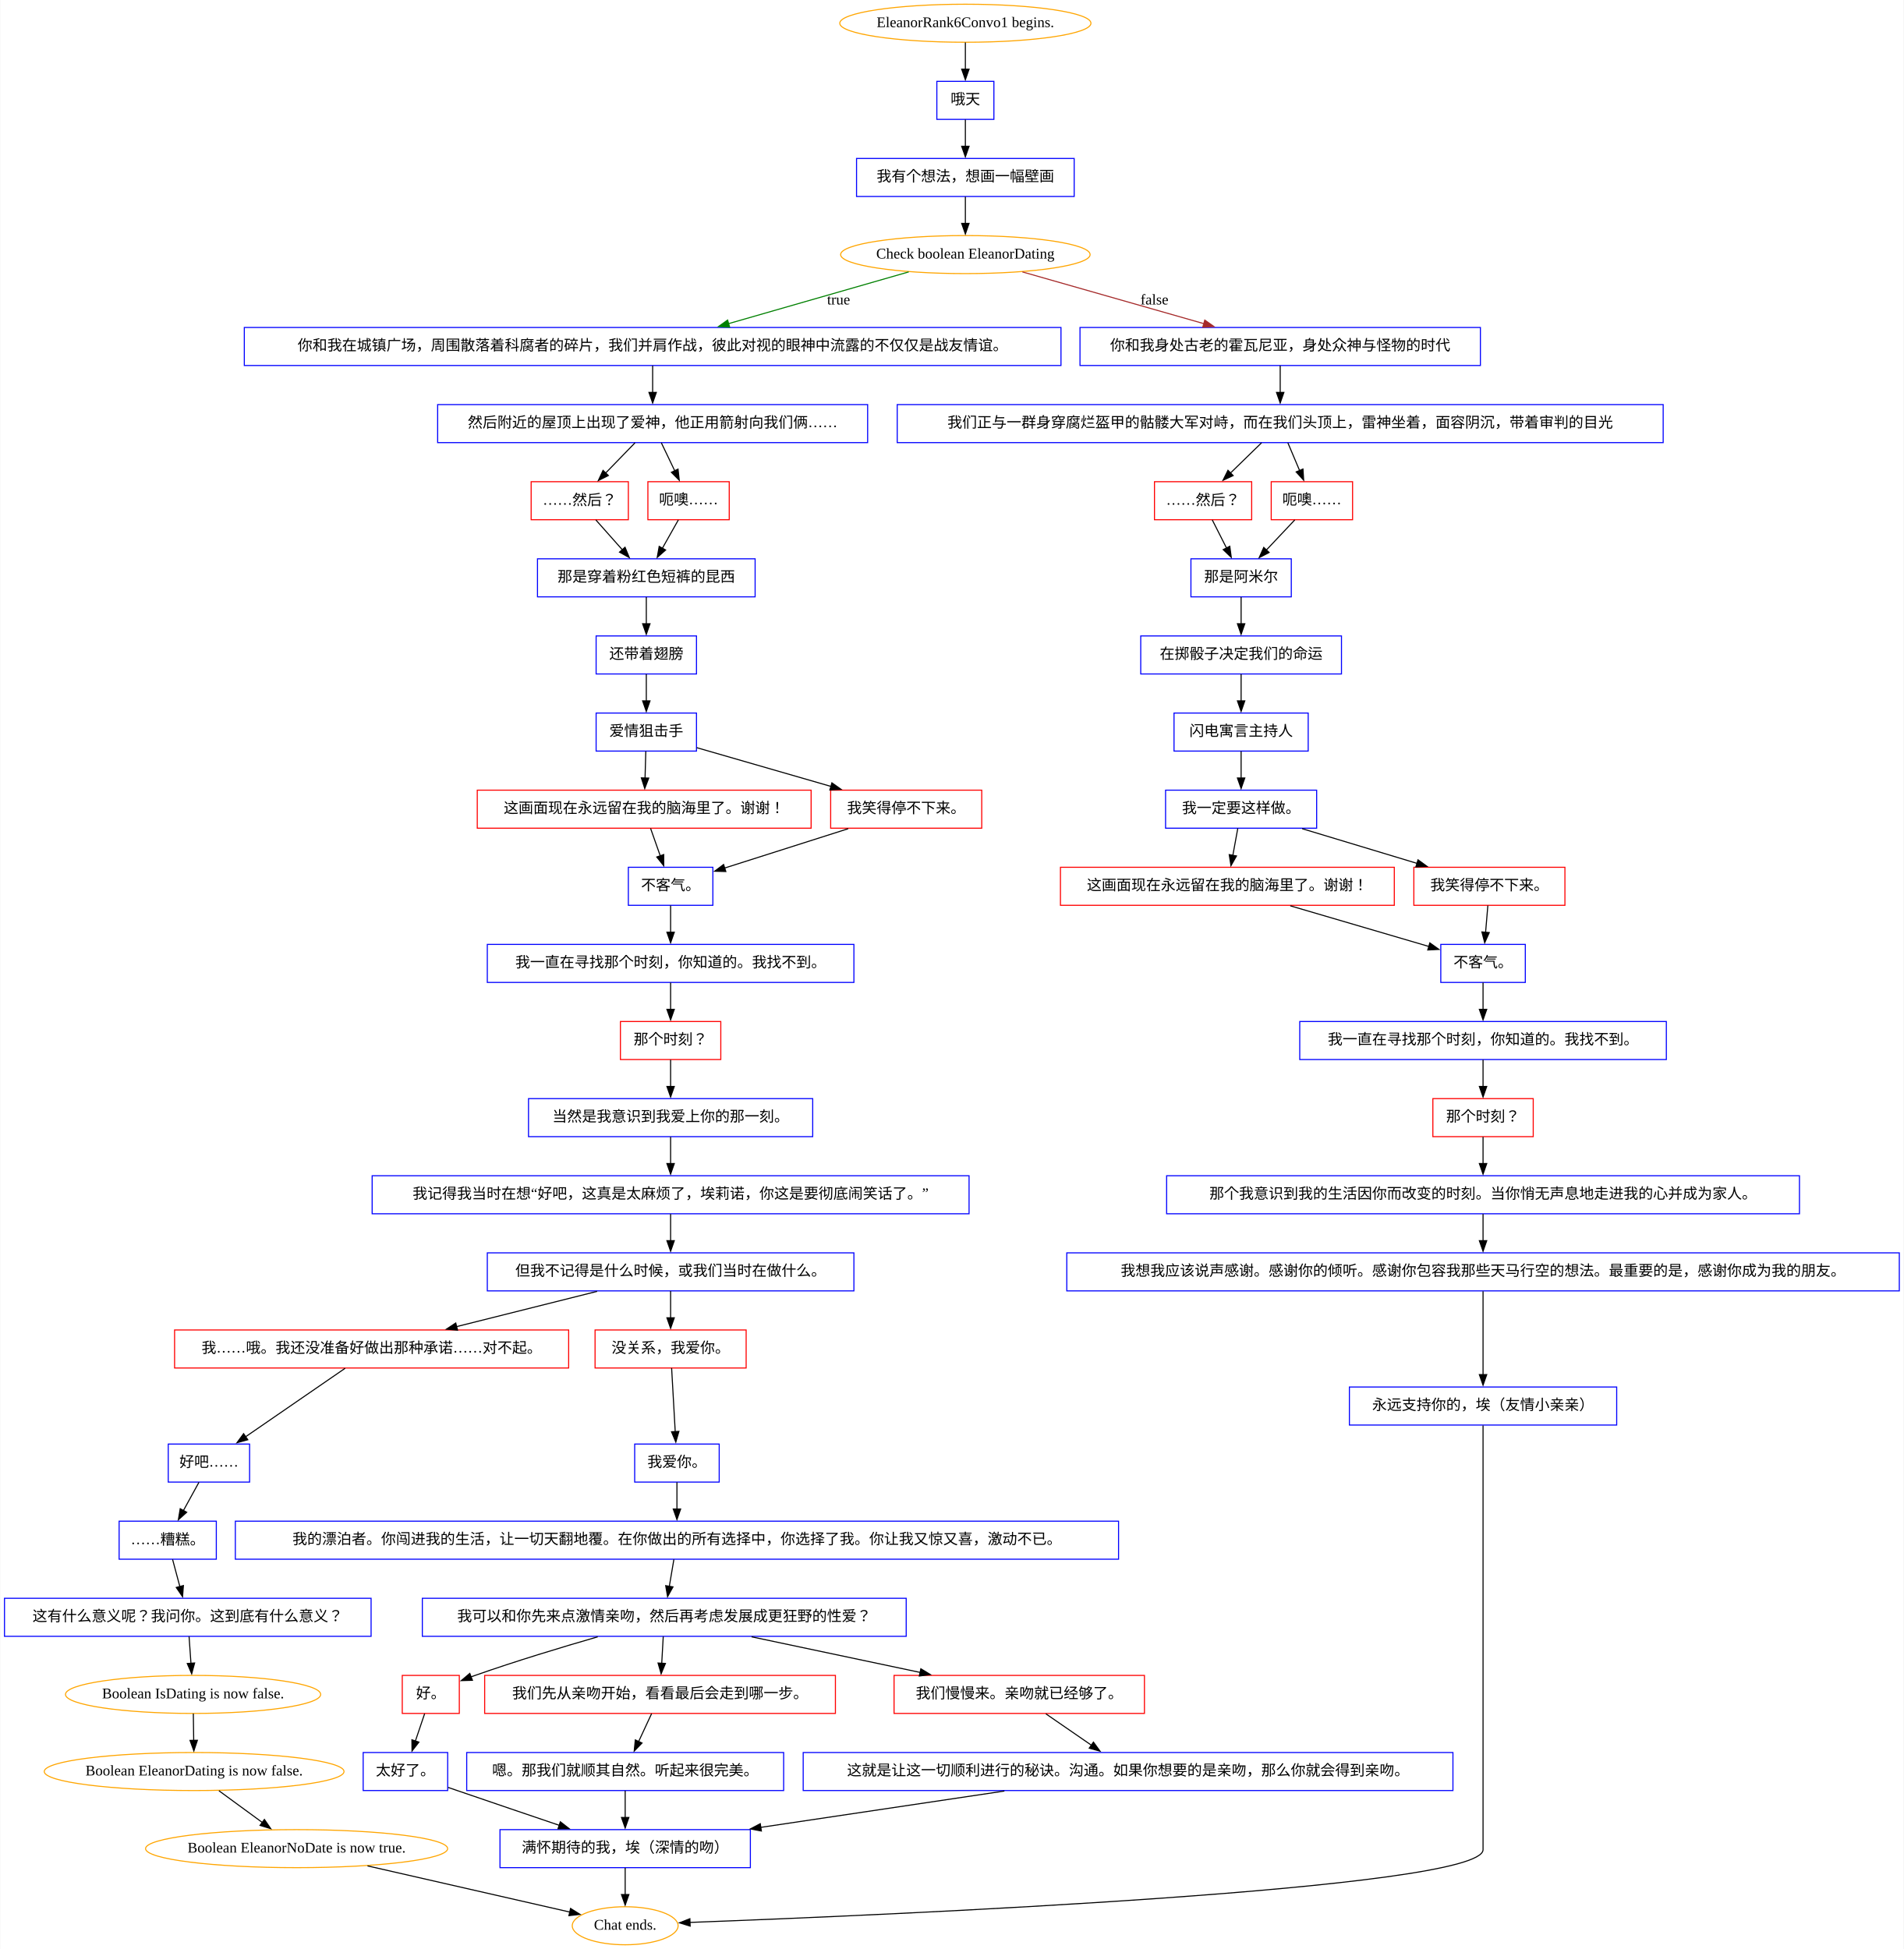
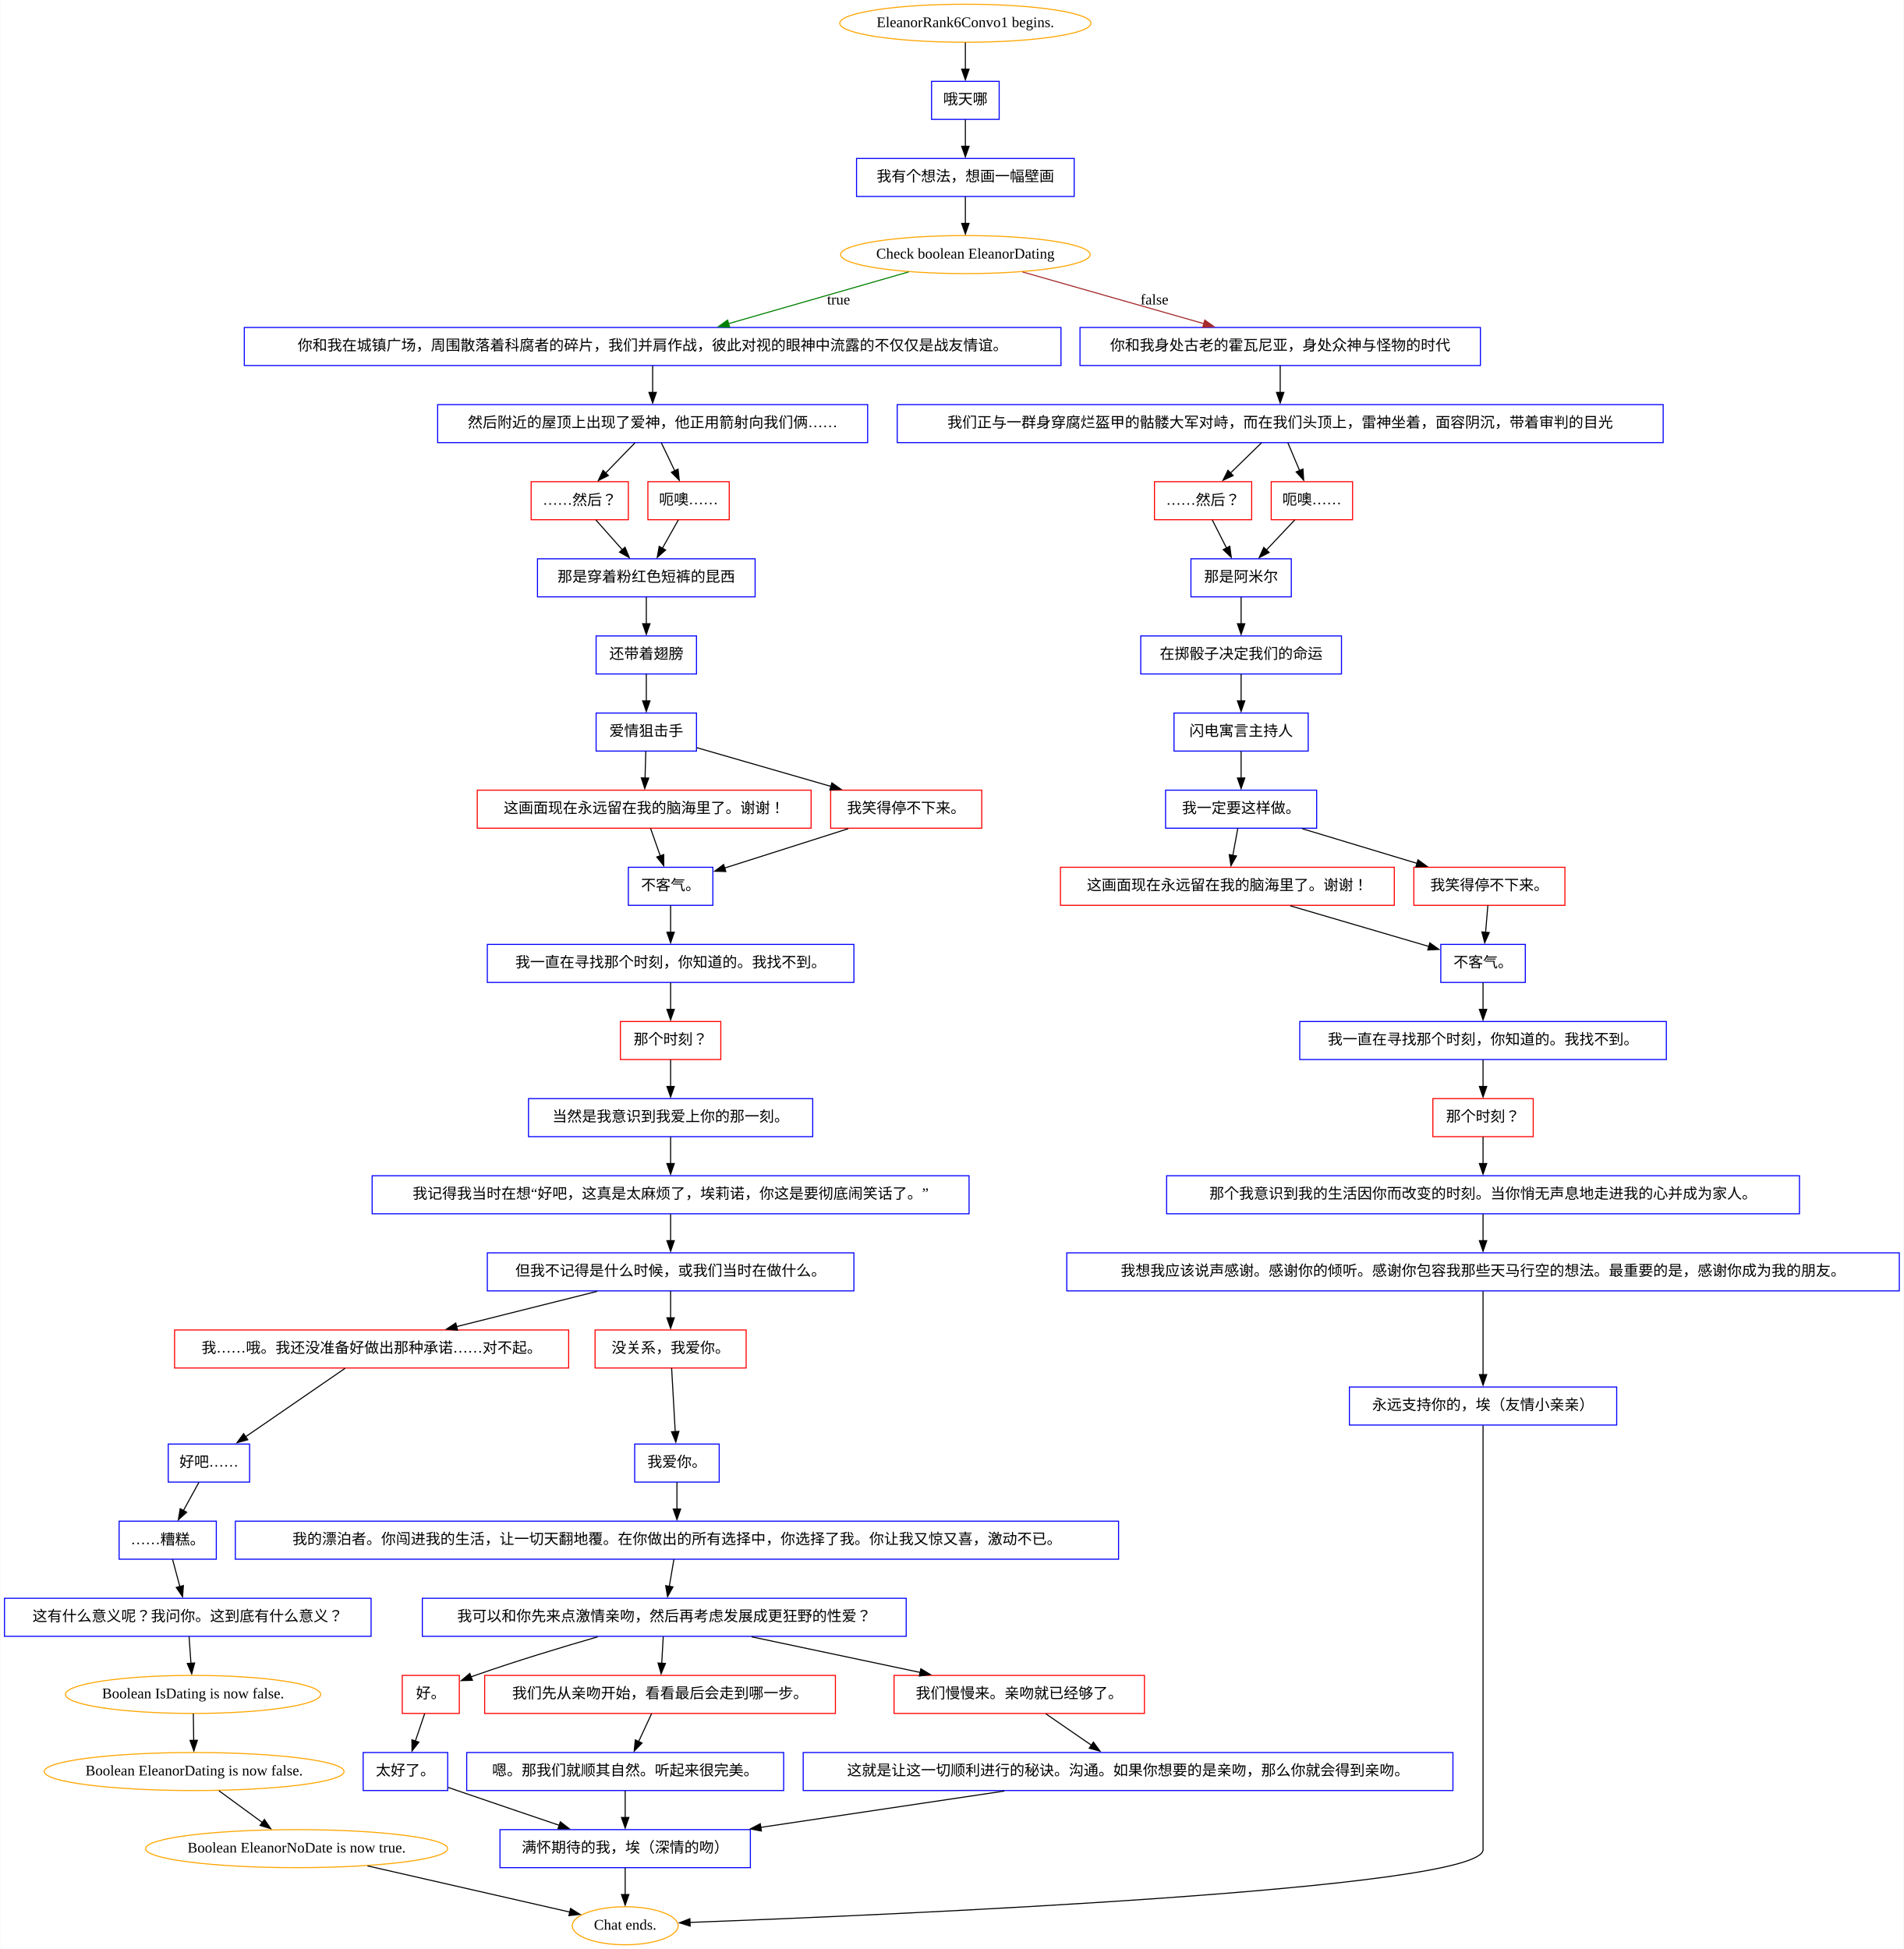
<svg xmlns="http://www.w3.org/2000/svg" width="1802pt" height="1845pt" viewBox="0.00 0.00 1801.50 1845.00">
  <g id="graph0" class="graph" transform="scale(1 1) rotate(0) translate(4 1841)">
    <polygon fill="white" stroke="none" points="-4,4 -4,-1841 1797.5,-1841 1797.5,4 -4,4" />
    <g id="node1" class="node">
      <ellipse fill="none" stroke="orange" cx="909.5" cy="-1819" rx="118.88" ry="18" />
      <text text-anchor="middle" x="909.5" y="-1815.3" font-family="Times New Roman,serif" font-size="14.00">EleanorRank6Convo1 begins.</text>
    </g>
    <g id="node2" class="node">
-       <polygon fill="none" stroke="blue" points="936.5,-1764 882.5,-1764 882.5,-1728 936.5,-1728 936.5,-1764" />
-       <text text-anchor="middle" x="909.5" y="-1742.3" font-family="Times New Roman,serif" font-size="14.00">哦天</text>
+       <polygon fill="none" stroke="blue" points="941.5,-1764 877.5,-1764 877.5,-1728 941.5,-1728 941.5,-1764" />
+       <text text-anchor="middle" x="909.5" y="-1742.3" font-family="Times New Roman,serif" font-size="14.00">哦天哪</text>
    </g>
    <g id="edge1" class="edge">
      <path fill="none" stroke="black" d="M909.5,-1800.81C909.5,-1793.23 909.5,-1784.1 909.5,-1775.54" />
      <polygon fill="black" stroke="black" points="913,-1775.54 909.5,-1765.54 906,-1775.54 913,-1775.54" />
    </g>
    <g id="node3" class="node">
      <polygon fill="none" stroke="blue" points="1012.5,-1691 806.5,-1691 806.5,-1655 1012.5,-1655 1012.5,-1691" />
      <text text-anchor="middle" x="909.5" y="-1669.3" font-family="Times New Roman,serif" font-size="14.00">我有个想法，想画一幅壁画</text>
    </g>
    <g id="edge2" class="edge">
      <path fill="none" stroke="black" d="M909.5,-1727.81C909.5,-1720.23 909.5,-1711.1 909.5,-1702.54" />
      <polygon fill="black" stroke="black" points="913,-1702.54 909.5,-1692.54 906,-1702.54 913,-1702.54" />
    </g>
    <g id="node4" class="node">
      <ellipse fill="none" stroke="orange" cx="909.5" cy="-1600" rx="118.08" ry="18" />
      <text text-anchor="middle" x="909.5" y="-1596.3" font-family="Times New Roman,serif" font-size="14.00">Check boolean EleanorDating</text>
    </g>
    <g id="edge3" class="edge">
      <path fill="none" stroke="black" d="M909.5,-1654.81C909.5,-1647.23 909.5,-1638.1 909.5,-1629.54" />
      <polygon fill="black" stroke="black" points="913,-1629.54 909.5,-1619.54 906,-1629.54 913,-1629.54" />
    </g>
    <g id="node5" class="node">
      <polygon fill="none" stroke="blue" points="1000,-1531 227,-1531 227,-1495 1000,-1495 1000,-1531" />
      <text text-anchor="middle" x="613.5" y="-1509.3" font-family="Times New Roman,serif" font-size="14.00">你和我在城镇广场，周围散落着科腐者的碎片，我们并肩作战，彼此对视的眼神中流露的不仅仅是战友情谊。</text>
    </g>
    <g id="edge4" class="edge">
      <path fill="none" stroke="green" d="M855.9,-1583.61C808.15,-1569.9 737.9,-1549.72 685.3,-1534.62" />
      <polygon fill="green" stroke="green" points="686.39,-1531.29 675.82,-1531.89 684.46,-1538.02 686.39,-1531.29" />
      <text text-anchor="middle" x="789.5" y="-1552.8" font-family="Times New Roman,serif" font-size="14.00">true</text>
    </g>
    <g id="node6" class="node">
      <polygon fill="none" stroke="blue" points="1397,-1531 1018,-1531 1018,-1495 1397,-1495 1397,-1531" />
      <text text-anchor="middle" x="1207.5" y="-1509.3" font-family="Times New Roman,serif" font-size="14.00">你和我身处古老的霍瓦尼亚，身处众神与怪物的时代</text>
    </g>
    <g id="edge5" class="edge">
      <path fill="none" stroke="brown" d="M963.47,-1583.61C1011.54,-1569.9 1082.26,-1549.72 1135.21,-1534.62" />
      <polygon fill="brown" stroke="brown" points="1136.12,-1538 1144.77,-1531.89 1134.19,-1531.27 1136.12,-1538" />
      <text text-anchor="middle" x="1088.5" y="-1552.8" font-family="Times New Roman,serif" font-size="14.00">false</text>
    </g>
    <g id="node7" class="node">
      <polygon fill="none" stroke="blue" points="817,-1458 410,-1458 410,-1422 817,-1422 817,-1458" />
      <text text-anchor="middle" x="613.5" y="-1436.3" font-family="Times New Roman,serif" font-size="14.00">然后附近的屋顶上出现了爱神，他正用箭射向我们俩……</text>
    </g>
    <g id="edge6" class="edge">
      <path fill="none" stroke="black" d="M613.5,-1494.81C613.5,-1487.23 613.5,-1478.1 613.5,-1469.54" />
      <polygon fill="black" stroke="black" points="617,-1469.54 613.5,-1459.54 610,-1469.54 617,-1469.54" />
    </g>
    <g id="node8" class="node">
      <polygon fill="none" stroke="blue" points="1570,-1458 845,-1458 845,-1422 1570,-1422 1570,-1458" />
      <text text-anchor="middle" x="1207.5" y="-1436.3" font-family="Times New Roman,serif" font-size="14.00">我们正与一群身穿腐烂盔甲的骷髅大军对峙，而在我们头顶上，雷神坐着，面容阴沉，带着审判的目光</text>
    </g>
    <g id="edge7" class="edge">
      <path fill="none" stroke="black" d="M1207.5,-1494.81C1207.5,-1487.23 1207.5,-1478.1 1207.5,-1469.54" />
      <polygon fill="black" stroke="black" points="1211,-1469.54 1207.5,-1459.54 1204,-1469.54 1211,-1469.54" />
    </g>
    <g id="node9" class="node">
      <polygon fill="none" stroke="red" points="590.5,-1385 498.5,-1385 498.5,-1349 590.5,-1349 590.5,-1385" />
      <text text-anchor="middle" x="544.5" y="-1363.3" font-family="Times New Roman,serif" font-size="14.00">……然后？</text>
    </g>
    <g id="edge8" class="edge">
      <path fill="none" stroke="black" d="M596.8,-1421.81C588.41,-1413.18 578.08,-1402.56 568.83,-1393.03" />
      <polygon fill="black" stroke="black" points="571.58,-1390.85 562.1,-1386.11 566.56,-1395.72 571.58,-1390.85" />
    </g>
    <g id="node10" class="node">
      <polygon fill="none" stroke="red" points="686,-1385 609,-1385 609,-1349 686,-1349 686,-1385" />
      <text text-anchor="middle" x="647.5" y="-1363.3" font-family="Times New Roman,serif" font-size="14.00">呃噢……</text>
    </g>
    <g id="edge9" class="edge">
      <path fill="none" stroke="black" d="M621.73,-1421.81C625.53,-1413.88 630.14,-1404.26 634.4,-1395.36" />
      <polygon fill="black" stroke="black" points="637.53,-1396.92 638.69,-1386.39 631.22,-1393.9 637.53,-1396.92" />
    </g>
    <g id="node11" class="node">
      <polygon fill="none" stroke="red" points="1180.5,-1385 1088.5,-1385 1088.5,-1349 1180.5,-1349 1180.5,-1385" />
      <text text-anchor="middle" x="1134.5" y="-1363.3" font-family="Times New Roman,serif" font-size="14.00">……然后？</text>
    </g>
    <g id="edge10" class="edge">
      <path fill="none" stroke="black" d="M1189.83,-1421.81C1181.02,-1413.24 1170.19,-1402.71 1160.46,-1393.24" />
      <polygon fill="black" stroke="black" points="1162.96,-1390.79 1153.35,-1386.33 1158.07,-1395.81 1162.96,-1390.79" />
    </g>
    <g id="node12" class="node">
      <polygon fill="none" stroke="red" points="1276,-1385 1199,-1385 1199,-1349 1276,-1349 1276,-1385" />
      <text text-anchor="middle" x="1237.5" y="-1363.3" font-family="Times New Roman,serif" font-size="14.00">呃噢……</text>
    </g>
    <g id="edge11" class="edge">
      <path fill="none" stroke="black" d="M1214.76,-1421.81C1218.12,-1413.88 1222.18,-1404.26 1225.94,-1395.36" />
      <polygon fill="black" stroke="black" points="1229.05,-1397 1229.72,-1386.42 1222.6,-1394.27 1229.05,-1397" />
    </g>
    <g id="node13" class="node">
      <polygon fill="none" stroke="blue" points="710.5,-1312 504.5,-1312 504.5,-1276 710.5,-1276 710.5,-1312" />
      <text text-anchor="middle" x="607.5" y="-1290.3" font-family="Times New Roman,serif" font-size="14.00">那是穿着粉红色短裤的昆西</text>
    </g>
    <g id="edge12" class="edge">
      <path fill="none" stroke="black" d="M559.75,-1348.81C567.26,-1340.35 576.46,-1329.98 584.77,-1320.61" />
      <polygon fill="black" stroke="black" points="587.37,-1322.96 591.39,-1313.16 582.13,-1318.32 587.37,-1322.96" />
    </g>
    <g id="edge13" class="edge">
      <path fill="none" stroke="black" d="M637.82,-1348.81C633.25,-1340.7 627.69,-1330.84 622.59,-1321.78" />
      <polygon fill="black" stroke="black" points="625.79,-1320.34 617.84,-1313.35 619.7,-1323.78 625.79,-1320.34" />
    </g>
    <g id="node14" class="node">
      <polygon fill="none" stroke="blue" points="1218,-1312 1123,-1312 1123,-1276 1218,-1276 1218,-1312" />
      <text text-anchor="middle" x="1170.5" y="-1290.3" font-family="Times New Roman,serif" font-size="14.00">那是阿米尔</text>
    </g>
    <g id="edge14" class="edge">
      <path fill="none" stroke="black" d="M1143.21,-1348.81C1147.28,-1340.79 1152.22,-1331.05 1156.77,-1322.07" />
      <polygon fill="black" stroke="black" points="1159.78,-1323.88 1161.18,-1313.38 1153.54,-1320.71 1159.78,-1323.88" />
    </g>
    <g id="edge15" class="edge">
      <path fill="none" stroke="black" d="M1221.28,-1348.81C1213.22,-1340.27 1203.31,-1329.77 1194.4,-1320.32" />
      <polygon fill="black" stroke="black" points="1197.02,-1318 1187.61,-1313.13 1191.93,-1322.8 1197.02,-1318" />
    </g>
    <g id="node15" class="node">
      <polygon fill="none" stroke="blue" points="655,-1239 560,-1239 560,-1203 655,-1203 655,-1239" />
      <text text-anchor="middle" x="607.5" y="-1217.3" font-family="Times New Roman,serif" font-size="14.00">还带着翅膀</text>
    </g>
    <g id="edge16" class="edge">
      <path fill="none" stroke="black" d="M607.5,-1275.81C607.5,-1268.23 607.5,-1259.1 607.5,-1250.54" />
      <polygon fill="black" stroke="black" points="611,-1250.54 607.5,-1240.54 604,-1250.54 611,-1250.54" />
    </g>
    <g id="node16" class="node">
      <polygon fill="none" stroke="blue" points="1265.5,-1239 1075.5,-1239 1075.5,-1203 1265.5,-1203 1265.5,-1239" />
      <text text-anchor="middle" x="1170.5" y="-1217.3" font-family="Times New Roman,serif" font-size="14.00">在掷骰子决定我们的命运</text>
    </g>
    <g id="edge17" class="edge">
      <path fill="none" stroke="black" d="M1170.5,-1275.81C1170.5,-1268.23 1170.5,-1259.1 1170.5,-1250.54" />
      <polygon fill="black" stroke="black" points="1174,-1250.54 1170.5,-1240.54 1167,-1250.54 1174,-1250.54" />
    </g>
    <g id="node17" class="node">
      <polygon fill="none" stroke="blue" points="655,-1166 560,-1166 560,-1130 655,-1130 655,-1166" />
      <text text-anchor="middle" x="607.5" y="-1144.3" font-family="Times New Roman,serif" font-size="14.00">爱情狙击手</text>
    </g>
    <g id="edge18" class="edge">
      <path fill="none" stroke="black" d="M607.5,-1202.81C607.5,-1195.23 607.5,-1186.1 607.5,-1177.54" />
      <polygon fill="black" stroke="black" points="611,-1177.54 607.5,-1167.54 604,-1177.54 611,-1177.54" />
    </g>
    <g id="node18" class="node">
      <polygon fill="none" stroke="blue" points="1234,-1166 1107,-1166 1107,-1130 1234,-1130 1234,-1166" />
      <text text-anchor="middle" x="1170.5" y="-1144.3" font-family="Times New Roman,serif" font-size="14.00">闪电寓言主持人</text>
    </g>
    <g id="edge19" class="edge">
      <path fill="none" stroke="black" d="M1170.5,-1202.81C1170.5,-1195.23 1170.5,-1186.1 1170.5,-1177.54" />
      <polygon fill="black" stroke="black" points="1174,-1177.54 1170.5,-1167.54 1167,-1177.54 1174,-1177.54" />
    </g>
    <g id="node19" class="node">
      <polygon fill="none" stroke="red" points="763.5,-1093 447.5,-1093 447.5,-1057 763.5,-1057 763.5,-1093" />
      <text text-anchor="middle" x="605.5" y="-1071.3" font-family="Times New Roman,serif" font-size="14.00">这画面现在永远留在我的脑海里了。谢谢！</text>
    </g>
    <g id="edge20" class="edge">
      <path fill="none" stroke="black" d="M607.02,-1129.81C606.8,-1122.14 606.54,-1112.89 606.3,-1104.24" />
      <polygon fill="black" stroke="black" points="609.8,-1104.44 606.02,-1094.54 602.81,-1104.64 609.8,-1104.44" />
    </g>
    <g id="node20" class="node">
      <polygon fill="none" stroke="red" points="925,-1093 782,-1093 782,-1057 925,-1057 925,-1093" />
      <text text-anchor="middle" x="853.5" y="-1071.3" font-family="Times New Roman,serif" font-size="14.00">我笑得停不下来。</text>
    </g>
    <g id="edge21" class="edge">
      <path fill="none" stroke="black" d="M655.22,-1133.23C691.32,-1122.81 741.46,-1108.34 782.29,-1096.55" />
      <polygon fill="black" stroke="black" points="783.17,-1099.94 791.81,-1093.8 781.23,-1093.21 783.17,-1099.94" />
    </g>
    <g id="node21" class="node">
      <polygon fill="none" stroke="blue" points="1242,-1093 1099,-1093 1099,-1057 1242,-1057 1242,-1093" />
      <text text-anchor="middle" x="1170.5" y="-1071.3" font-family="Times New Roman,serif" font-size="14.00">我一定要这样做。</text>
    </g>
    <g id="edge22" class="edge">
      <path fill="none" stroke="black" d="M1170.5,-1129.81C1170.5,-1122.23 1170.5,-1113.1 1170.5,-1104.54" />
      <polygon fill="black" stroke="black" points="1174,-1104.54 1170.5,-1094.54 1167,-1104.54 1174,-1104.54" />
    </g>
    <g id="node22" class="node">
      <polygon fill="none" stroke="blue" points="670.5,-1020 590.5,-1020 590.5,-984 670.5,-984 670.5,-1020" />
      <text text-anchor="middle" x="630.5" y="-998.3" font-family="Times New Roman,serif" font-size="14.00">不客气。</text>
    </g>
    <g id="edge23" class="edge">
      <path fill="none" stroke="black" d="M611.55,-1056.81C614.32,-1048.96 617.66,-1039.47 620.76,-1030.66" />
      <polygon fill="black" stroke="black" points="623.98,-1032.05 624,-1021.46 617.38,-1029.73 623.98,-1032.05" />
    </g>
    <g id="edge24" class="edge">
      <path fill="none" stroke="black" d="M798.66,-1056.54C762.94,-1045.17 716.64,-1030.43 681.67,-1019.29" />
      <polygon fill="black" stroke="black" points="682.78,-1015.97 672.19,-1016.27 680.66,-1022.64 682.78,-1015.97" />
    </g>
    <g id="node23" class="node">
      <polygon fill="none" stroke="red" points="1315.5,-1020 999.5,-1020 999.5,-984 1315.5,-984 1315.5,-1020" />
      <text text-anchor="middle" x="1157.5" y="-998.3" font-family="Times New Roman,serif" font-size="14.00">这画面现在永远留在我的脑海里了。谢谢！</text>
    </g>
    <g id="edge25" class="edge">
      <path fill="none" stroke="black" d="M1167.35,-1056.81C1165.95,-1049.14 1164.25,-1039.89 1162.67,-1031.24" />
      <polygon fill="black" stroke="black" points="1166.13,-1030.72 1160.89,-1021.52 1159.25,-1031.98 1166.13,-1030.72" />
    </g>
    <g id="node24" class="node">
      <polygon fill="none" stroke="red" points="1477,-1020 1334,-1020 1334,-984 1477,-984 1477,-1020" />
      <text text-anchor="middle" x="1405.5" y="-998.3" font-family="Times New Roman,serif" font-size="14.00">我笑得停不下来。</text>
    </g>
    <g id="edge26" class="edge">
      <path fill="none" stroke="black" d="M1228.29,-1056.54C1261.15,-1046.61 1302.51,-1034.12 1337,-1023.7" />
      <polygon fill="black" stroke="black" points="1337.93,-1027.07 1346.49,-1020.83 1335.9,-1020.37 1337.93,-1027.07" />
    </g>
    <g id="node25" class="node">
      <polygon fill="none" stroke="blue" points="804,-947 457,-947 457,-911 804,-911 804,-947" />
      <text text-anchor="middle" x="630.5" y="-925.3" font-family="Times New Roman,serif" font-size="14.00">我一直在寻找那个时刻，你知道的。我找不到。</text>
    </g>
    <g id="edge27" class="edge">
      <path fill="none" stroke="black" d="M630.5,-983.81C630.5,-976.23 630.5,-967.1 630.5,-958.54" />
      <polygon fill="black" stroke="black" points="634,-958.54 630.5,-948.54 627,-958.54 634,-958.54" />
    </g>
    <g id="node26" class="node">
      <polygon fill="none" stroke="blue" points="1439.5,-947 1359.5,-947 1359.5,-911 1439.5,-911 1439.5,-947" />
      <text text-anchor="middle" x="1399.5" y="-925.3" font-family="Times New Roman,serif" font-size="14.00">不客气。</text>
    </g>
    <g id="edge28" class="edge">
      <path fill="none" stroke="black" d="M1217.01,-983.54C1257.26,-971.73 1309.88,-956.29 1348.26,-945.03" />
      <polygon fill="black" stroke="black" points="1349.13,-948.43 1357.74,-942.25 1347.16,-941.71 1349.13,-948.43" />
    </g>
    <g id="edge29" class="edge">
      <path fill="none" stroke="black" d="M1404.05,-983.81C1403.4,-976.14 1402.62,-966.89 1401.89,-958.24" />
      <polygon fill="black" stroke="black" points="1405.4,-958.21 1401.07,-948.54 1398.42,-958.8 1405.4,-958.21" />
    </g>
    <g id="node27" class="node">
      <polygon fill="none" stroke="red" points="678,-874 583,-874 583,-838 678,-838 678,-874" />
      <text text-anchor="middle" x="630.5" y="-852.3" font-family="Times New Roman,serif" font-size="14.00">那个时刻？</text>
    </g>
    <g id="edge30" class="edge">
      <path fill="none" stroke="black" d="M630.5,-910.81C630.5,-903.23 630.5,-894.1 630.5,-885.54" />
      <polygon fill="black" stroke="black" points="634,-885.54 630.5,-875.54 627,-885.54 634,-885.54" />
    </g>
    <g id="node28" class="node">
      <polygon fill="none" stroke="blue" points="1573,-874 1226,-874 1226,-838 1573,-838 1573,-874" />
      <text text-anchor="middle" x="1399.5" y="-852.3" font-family="Times New Roman,serif" font-size="14.00">我一直在寻找那个时刻，你知道的。我找不到。</text>
    </g>
    <g id="edge31" class="edge">
      <path fill="none" stroke="black" d="M1399.5,-910.81C1399.5,-903.23 1399.5,-894.1 1399.5,-885.54" />
      <polygon fill="black" stroke="black" points="1403,-885.54 1399.5,-875.54 1396,-885.54 1403,-885.54" />
    </g>
    <g id="node29" class="node">
      <polygon fill="none" stroke="blue" points="765,-801 496,-801 496,-765 765,-765 765,-801" />
      <text text-anchor="middle" x="630.5" y="-779.3" font-family="Times New Roman,serif" font-size="14.00">当然是我意识到我爱上你的那一刻。</text>
    </g>
    <g id="edge32" class="edge">
      <path fill="none" stroke="black" d="M630.5,-837.81C630.5,-830.23 630.5,-821.1 630.5,-812.54" />
      <polygon fill="black" stroke="black" points="634,-812.54 630.5,-802.54 627,-812.54 634,-812.54" />
    </g>
    <g id="node30" class="node">
      <polygon fill="none" stroke="red" points="1447,-801 1352,-801 1352,-765 1447,-765 1447,-801" />
      <text text-anchor="middle" x="1399.5" y="-779.3" font-family="Times New Roman,serif" font-size="14.00">那个时刻？</text>
    </g>
    <g id="edge33" class="edge">
      <path fill="none" stroke="black" d="M1399.5,-837.81C1399.5,-830.23 1399.5,-821.1 1399.5,-812.54" />
      <polygon fill="black" stroke="black" points="1403,-812.54 1399.5,-802.54 1396,-812.54 1403,-812.54" />
    </g>
    <g id="node31" class="node">
      <polygon fill="none" stroke="blue" points="913,-728 348,-728 348,-692 913,-692 913,-728" />
      <text text-anchor="middle" x="630.5" y="-706.3" font-family="Times New Roman,serif" font-size="14.00">我记得我当时在想“好吧，这真是太麻烦了，埃莉诺，你这是要彻底闹笑话了。”</text>
    </g>
    <g id="edge34" class="edge">
      <path fill="none" stroke="black" d="M630.5,-764.81C630.5,-757.23 630.5,-748.1 630.5,-739.54" />
      <polygon fill="black" stroke="black" points="634,-739.54 630.5,-729.54 627,-739.54 634,-739.54" />
    </g>
    <g id="node32" class="node">
      <polygon fill="none" stroke="blue" points="1699,-728 1100,-728 1100,-692 1699,-692 1699,-728" />
      <text text-anchor="middle" x="1399.5" y="-706.3" font-family="Times New Roman,serif" font-size="14.00">那个我意识到我的生活因你而改变的时刻。当你悄无声息地走进我的心并成为家人。</text>
    </g>
    <g id="edge35" class="edge">
      <path fill="none" stroke="black" d="M1399.5,-764.81C1399.5,-757.23 1399.5,-748.1 1399.5,-739.54" />
      <polygon fill="black" stroke="black" points="1403,-739.54 1399.5,-729.54 1396,-739.54 1403,-739.54" />
    </g>
    <g id="node33" class="node">
      <polygon fill="none" stroke="blue" points="804,-655 457,-655 457,-619 804,-619 804,-655" />
      <text text-anchor="middle" x="630.5" y="-633.3" font-family="Times New Roman,serif" font-size="14.00">但我不记得是什么时候，或我们当时在做什么。</text>
    </g>
    <g id="edge36" class="edge">
      <path fill="none" stroke="black" d="M630.5,-691.81C630.5,-684.23 630.5,-675.1 630.5,-666.54" />
      <polygon fill="black" stroke="black" points="634,-666.54 630.5,-656.54 627,-666.54 634,-666.54" />
    </g>
    <g id="node34" class="node">
      <polygon fill="none" stroke="blue" points="1793.5,-655 1005.5,-655 1005.5,-619 1793.5,-619 1793.5,-655" />
      <text text-anchor="middle" x="1399.5" y="-633.3" font-family="Times New Roman,serif" font-size="14.00">我想我应该说声感谢。感谢你的倾听。感谢你包容我那些天马行空的想法。最重要的是，感谢你成为我的朋友。</text>
    </g>
    <g id="edge37" class="edge">
      <path fill="none" stroke="black" d="M1399.5,-691.81C1399.5,-684.23 1399.5,-675.1 1399.5,-666.54" />
      <polygon fill="black" stroke="black" points="1403,-666.54 1399.5,-656.54 1396,-666.54 1403,-666.54" />
    </g>
    <g id="node35" class="node">
      <polygon fill="none" stroke="red" points="534,-582 161,-582 161,-546 534,-546 534,-582" />
      <text text-anchor="middle" x="347.5" y="-560.3" font-family="Times New Roman,serif" font-size="14.00">我……哦。我还没准备好做出那种承诺……对不起。</text>
    </g>
    <g id="edge38" class="edge">
      <path fill="none" stroke="black" d="M560.91,-618.54C520.65,-608.44 469.8,-595.68 427.84,-585.16" />
      <polygon fill="black" stroke="black" points="428.84,-581.8 418.29,-582.76 427.14,-588.59 428.84,-581.8" />
    </g>
    <g id="node36" class="node">
      <polygon fill="none" stroke="red" points="702,-582 559,-582 559,-546 702,-546 702,-582" />
      <text text-anchor="middle" x="630.5" y="-560.3" font-family="Times New Roman,serif" font-size="14.00">没关系，我爱你。</text>
    </g>
    <g id="edge39" class="edge">
      <path fill="none" stroke="black" d="M630.5,-618.81C630.5,-611.23 630.5,-602.1 630.5,-593.54" />
      <polygon fill="black" stroke="black" points="634,-593.54 630.5,-583.54 627,-593.54 634,-593.54" />
    </g>
    <g id="node37" class="node">
      <polygon fill="none" stroke="blue" points="1526,-528 1273,-528 1273,-492 1526,-492 1526,-528" />
      <text text-anchor="middle" x="1399.5" y="-506.3" font-family="Times New Roman,serif" font-size="14.00">永远支持你的，埃（友情小亲亲）</text>
    </g>
    <g id="edge40" class="edge">
      <path fill="none" stroke="black" d="M1399.5,-618.62C1399.5,-598.19 1399.5,-563.99 1399.5,-539.62" />
      <polygon fill="black" stroke="black" points="1403,-539.75 1399.5,-529.75 1396,-539.75 1403,-539.75" />
    </g>
    <g id="node38" class="node">
      <polygon fill="none" stroke="blue" points="232,-474 155,-474 155,-438 232,-438 232,-474" />
      <text text-anchor="middle" x="193.5" y="-452.3" font-family="Times New Roman,serif" font-size="14.00">好吧……</text>
    </g>
    <g id="edge41" class="edge">
      <path fill="none" stroke="black" d="M322.41,-545.73C296.76,-528.08 256.72,-500.52 228.07,-480.8" />
      <polygon fill="black" stroke="black" points="230.3,-478.08 220.08,-475.29 226.33,-483.85 230.3,-478.08" />
    </g>
    <g id="node39" class="node">
      <polygon fill="none" stroke="blue" points="676.5,-474 596.5,-474 596.5,-438 676.5,-438 676.5,-474" />
      <text text-anchor="middle" x="636.5" y="-452.3" font-family="Times New Roman,serif" font-size="14.00">我爱你。</text>
    </g>
    <g id="edge42" class="edge">
      <path fill="none" stroke="black" d="M631.46,-545.97C632.38,-529.76 633.78,-505.06 634.87,-485.79" />
      <polygon fill="black" stroke="black" points="638.36,-486.03 635.43,-475.85 631.37,-485.64 638.36,-486.03" />
    </g>
    <g id="node40" class="node">
      <ellipse fill="none" stroke="orange" cx="587.5" cy="-18" rx="50.09" ry="18" />
      <text text-anchor="middle" x="587.5" y="-14.3" font-family="Times New Roman,serif" font-size="14.00">Chat ends.</text>
    </g>
    <g id="edge43" class="edge">
      <path fill="none" stroke="black" d="M1399.5,-491.61C1399.5,-473.66 1399.5,-444.88 1399.5,-420 1399.5,-420 1399.5,-420 1399.5,-90 1399.5,-52.34 837.81,-28.21 648.75,-21.16" />
      <polygon fill="black" stroke="black" points="649.01,-17.66 638.89,-20.79 648.75,-24.66 649.01,-17.66" />
    </g>
    <g id="node41" class="node">
      <polygon fill="none" stroke="blue" points="200.5,-401 108.5,-401 108.5,-365 200.5,-365 200.5,-401" />
      <text text-anchor="middle" x="154.5" y="-379.3" font-family="Times New Roman,serif" font-size="14.00">……糟糕。</text>
    </g>
    <g id="edge44" class="edge">
      <path fill="none" stroke="black" d="M184.06,-437.81C179.65,-429.79 174.3,-420.05 169.37,-411.07" />
      <polygon fill="black" stroke="black" points="172.46,-409.44 164.58,-402.36 166.33,-412.81 172.46,-409.44" />
    </g>
    <g id="node42" class="node">
      <polygon fill="none" stroke="blue" points="1054.5,-401 218.5,-401 218.5,-365 1054.5,-365 1054.5,-401" />
      <text text-anchor="middle" x="636.5" y="-379.3" font-family="Times New Roman,serif" font-size="14.00">我的漂泊者。你闯进我的生活，让一切天翻地覆。在你做出的所有选择中，你选择了我。你让我又惊又喜，激动不已。</text>
    </g>
    <g id="edge45" class="edge">
      <path fill="none" stroke="black" d="M636.5,-437.81C636.5,-430.23 636.5,-421.1 636.5,-412.54" />
      <polygon fill="black" stroke="black" points="640,-412.54 636.5,-402.54 633,-412.54 640,-412.54" />
    </g>
    <g id="node43" class="node">
      <polygon fill="none" stroke="blue" points="347,-328 0,-328 0,-292 347,-292 347,-328" />
      <text text-anchor="middle" x="173.5" y="-306.3" font-family="Times New Roman,serif" font-size="14.00">这有什么意义呢？我问你。这到底有什么意义？</text>
    </g>
    <g id="edge46" class="edge">
      <path fill="none" stroke="black" d="M159.1,-364.81C161.18,-357.05 163.68,-347.68 166.02,-338.95" />
      <polygon fill="black" stroke="black" points="169.35,-340.06 168.55,-329.49 162.59,-338.25 169.35,-340.06" />
    </g>
    <g id="node44" class="node">
      <polygon fill="none" stroke="blue" points="853.5,-328 395.5,-328 395.5,-292 853.5,-292 853.5,-328" />
      <text text-anchor="middle" x="624.5" y="-306.3" font-family="Times New Roman,serif" font-size="14.00">我可以和你先来点激情亲吻，然后再考虑发展成更狂野的性爱？</text>
    </g>
    <g id="edge47" class="edge">
      <path fill="none" stroke="black" d="M633.6,-364.81C632.3,-357.14 630.74,-347.89 629.27,-339.24" />
      <polygon fill="black" stroke="black" points="632.75,-338.8 627.63,-329.52 625.85,-339.96 632.75,-338.8" />
    </g>
    <g id="node45" class="node">
      <ellipse fill="none" stroke="orange" cx="178.5" cy="-237" rx="120.78" ry="18" />
      <text text-anchor="middle" x="178.5" y="-233.3" font-family="Times New Roman,serif" font-size="14.00">Boolean IsDating is now false.</text>
    </g>
    <g id="edge48" class="edge">
      <path fill="none" stroke="black" d="M174.71,-291.81C175.25,-284.14 175.9,-274.89 176.51,-266.24" />
      <polygon fill="black" stroke="black" points="179.98,-266.76 177.19,-256.54 173,-266.27 179.98,-266.76" />
    </g>
    <g id="node46" class="node">
      <polygon fill="none" stroke="red" points="430.5,-255 376.5,-255 376.5,-219 430.5,-219 430.5,-255" />
      <text text-anchor="middle" x="403.5" y="-233.3" font-family="Times New Roman,serif" font-size="14.00">好。</text>
    </g>
    <g id="edge49" class="edge">
      <path fill="none" stroke="black" d="M561.5,-291.52C526.99,-281.57 483.62,-268.43 445.5,-255 444.16,-254.53 442.81,-254.04 441.44,-253.54" />
      <polygon fill="black" stroke="black" points="442.93,-250.36 432.34,-250.06 440.43,-256.9 442.93,-250.36" />
    </g>
    <g id="node47" class="node">
      <polygon fill="none" stroke="red" points="786.5,-255 454.5,-255 454.5,-219 786.5,-219 786.5,-255" />
      <text text-anchor="middle" x="620.5" y="-233.3" font-family="Times New Roman,serif" font-size="14.00">我们先从亲吻开始，看看最后会走到哪一步。</text>
    </g>
    <g id="edge50" class="edge">
      <path fill="none" stroke="black" d="M623.53,-291.81C623.1,-284.14 622.58,-274.89 622.09,-266.24" />
      <polygon fill="black" stroke="black" points="625.6,-266.33 621.54,-256.54 618.61,-266.72 625.6,-266.33" />
    </g>
    <g id="node48" class="node">
      <polygon fill="none" stroke="red" points="1079,-255 842,-255 842,-219 1079,-219 1079,-255" />
      <text text-anchor="middle" x="960.5" y="-233.3" font-family="Times New Roman,serif" font-size="14.00">我们慢慢来。亲吻就已经够了。</text>
    </g>
    <g id="edge51" class="edge">
      <path fill="none" stroke="black" d="M707.13,-291.54C755.45,-281.33 816.61,-268.41 866.73,-257.81" />
      <polygon fill="black" stroke="black" points="867.36,-261.26 876.42,-255.77 865.91,-254.41 867.36,-261.26" />
    </g>
    <g id="node49" class="node">
      <ellipse fill="none" stroke="orange" cx="179.5" cy="-164" rx="141.88" ry="18" />
      <text text-anchor="middle" x="179.5" y="-160.3" font-family="Times New Roman,serif" font-size="14.00">Boolean EleanorDating is now false.</text>
    </g>
    <g id="edge52" class="edge">
      <path fill="none" stroke="black" d="M178.74,-218.81C178.85,-211.23 178.98,-202.1 179.1,-193.54" />
      <polygon fill="black" stroke="black" points="182.6,-193.59 179.24,-183.54 175.6,-193.49 182.6,-193.59" />
    </g>
    <g id="node50" class="node">
      <polygon fill="none" stroke="blue" points="419.5,-182 339.5,-182 339.5,-146 419.5,-146 419.5,-182" />
      <text text-anchor="middle" x="379.5" y="-160.3" font-family="Times New Roman,serif" font-size="14.00">太好了。</text>
    </g>
    <g id="edge53" class="edge">
      <path fill="none" stroke="black" d="M397.69,-218.81C395.04,-210.96 391.83,-201.47 388.85,-192.66" />
      <polygon fill="black" stroke="black" points="392.26,-191.82 385.74,-183.46 385.63,-194.06 392.26,-191.82" />
    </g>
    <g id="node51" class="node">
      <polygon fill="none" stroke="blue" points="737.5,-182 437.5,-182 437.5,-146 737.5,-146 737.5,-182" />
      <text text-anchor="middle" x="587.5" y="-160.3" font-family="Times New Roman,serif" font-size="14.00">嗯。那我们就顺其自然。听起来很完美。</text>
    </g>
    <g id="edge54" class="edge">
      <path fill="none" stroke="black" d="M612.51,-218.81C608.82,-210.88 604.35,-201.26 600.22,-192.36" />
      <polygon fill="black" stroke="black" points="603.44,-190.99 596.05,-183.4 597.09,-193.94 603.44,-190.99" />
    </g>
    <g id="node52" class="node">
      <polygon fill="none" stroke="blue" points="1371,-182 756,-182 756,-146 1371,-146 1371,-182" />
      <text text-anchor="middle" x="1063.5" y="-160.3" font-family="Times New Roman,serif" font-size="14.00">这就是让这一切顺利进行的秘诀。沟通。如果你想要的是亲吻，那么你就会得到亲吻。</text>
    </g>
    <g id="edge55" class="edge">
      <path fill="none" stroke="black" d="M985.7,-218.63C998.67,-209.69 1014.68,-198.66 1028.79,-188.92" />
      <polygon fill="black" stroke="black" points="1030.71,-191.85 1036.96,-183.29 1026.74,-186.09 1030.71,-191.85" />
    </g>
    <g id="node53" class="node">
      <ellipse fill="none" stroke="orange" cx="276.5" cy="-91" rx="142.97" ry="18" />
      <text text-anchor="middle" x="276.5" y="-87.3" font-family="Times New Roman,serif" font-size="14.00">Boolean EleanorNoDate is now true.</text>
    </g>
    <g id="edge56" class="edge">
      <path fill="none" stroke="black" d="M202.98,-145.81C215.37,-136.74 230.76,-125.48 244.26,-115.6" />
      <polygon fill="black" stroke="black" points="246.01,-118.65 252.01,-109.92 241.88,-113 246.01,-118.65" />
    </g>
    <g id="node54" class="node">
      <polygon fill="none" stroke="blue" points="706,-109 469,-109 469,-73 706,-73 706,-109" />
      <text text-anchor="middle" x="587.5" y="-87.3" font-family="Times New Roman,serif" font-size="14.00">满怀期待的我，埃（深情的吻）</text>
    </g>
    <g id="edge57" class="edge">
      <path fill="none" stroke="black" d="M419.87,-148.97C422.79,-147.96 425.69,-146.96 428.5,-146 460.42,-135.04 496,-122.95 525.38,-112.99" />
      <polygon fill="black" stroke="black" points="526.13,-116.43 534.48,-109.91 523.89,-109.8 526.13,-116.43" />
    </g>
    <g id="edge58" class="edge">
      <path fill="none" stroke="black" d="M587.5,-145.81C587.5,-138.23 587.5,-129.1 587.5,-120.54" />
      <polygon fill="black" stroke="black" points="591,-120.54 587.5,-110.54 584,-120.54 591,-120.54" />
    </g>
    <g id="edge59" class="edge">
      <path fill="none" stroke="black" d="M946.45,-145.54C876.55,-135.11 787.7,-121.86 715.89,-111.15" />
      <polygon fill="black" stroke="black" points="716.42,-107.69 706.01,-109.68 715.38,-114.61 716.42,-107.69" />
    </g>
    <g id="edge60" class="edge">
      <path fill="none" stroke="black" d="M343.6,-74.68C400.99,-61.58 482.45,-42.98 535.13,-30.96" />
      <polygon fill="black" stroke="black" points="535.8,-34.39 544.77,-28.76 534.24,-27.57 535.8,-34.39" />
    </g>
    <g id="edge61" class="edge">
      <path fill="none" stroke="black" d="M587.5,-72.81C587.5,-65.23 587.5,-56.1 587.5,-47.54" />
      <polygon fill="black" stroke="black" points="591,-47.54 587.5,-37.54 584,-47.54 591,-47.54" />
    </g>
  </g>
</svg>
